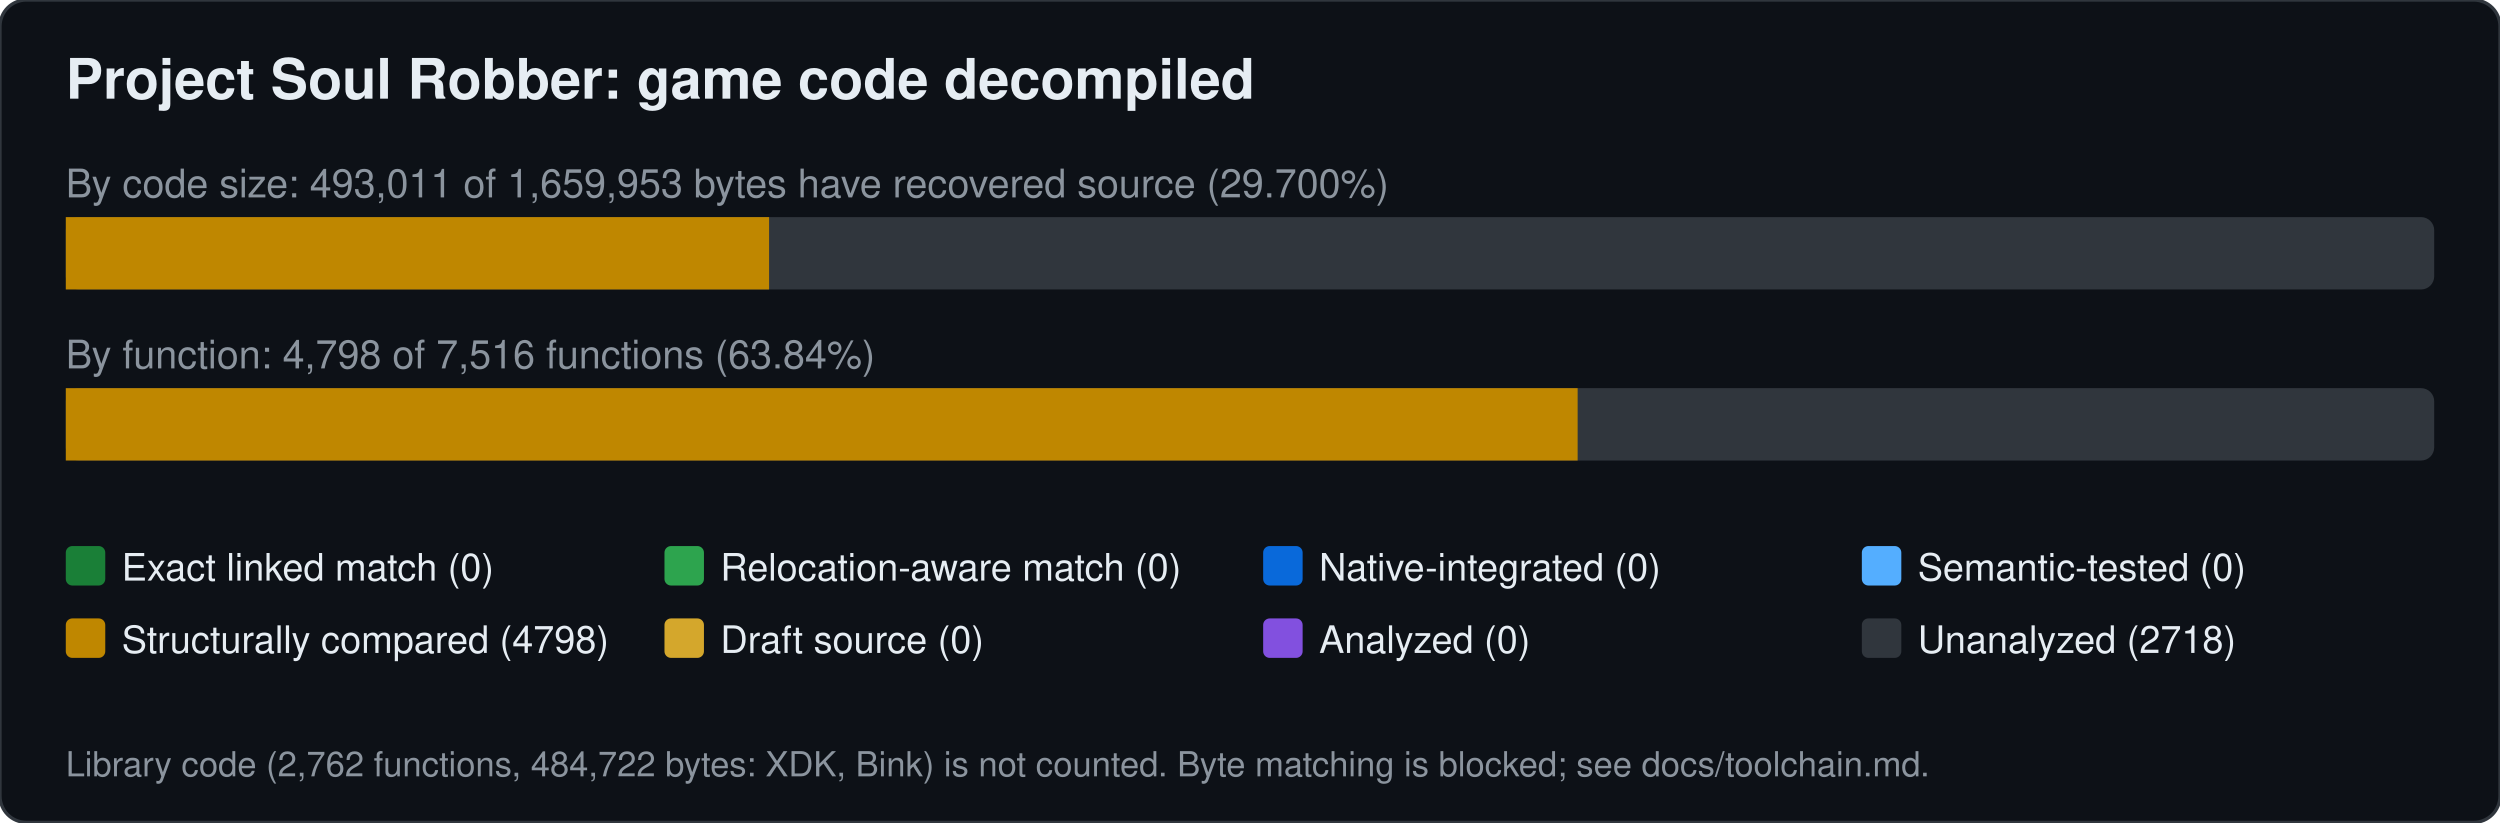
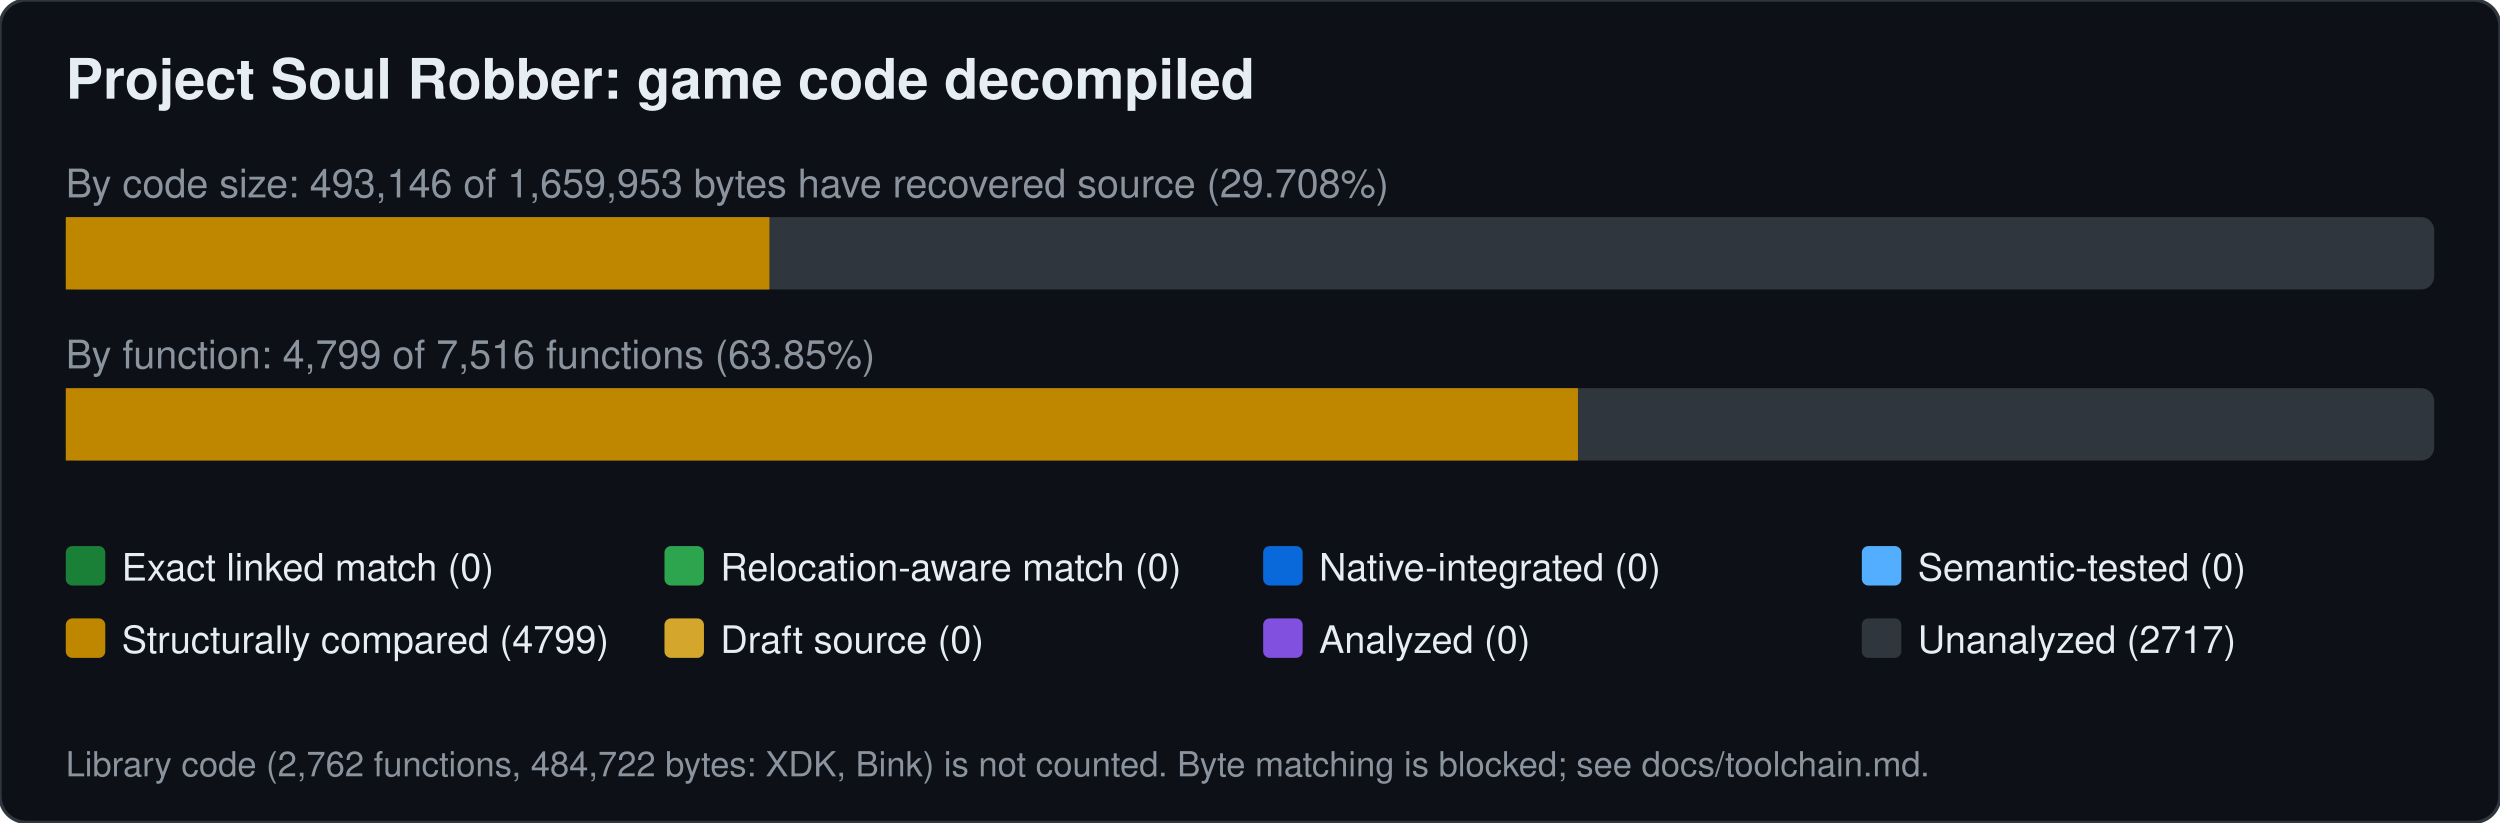
<svg xmlns="http://www.w3.org/2000/svg" width="760" height="250" viewBox="0 0 760 250" font-family="Segoe UI,Helvetica,Arial,sans-serif">
  <rect width="760" height="250" rx="8" fill="#0d1117" stroke="#30363d" />
  <text x="20" y="30" font-size="17" font-weight="600" fill="#e6edf3">Project Soul Robber: game code decompiled</text>
-   <text x="20" y="60" font-size="12" fill="#8b949e">By code size: 493,011 of 1,659,953 bytes have recovered source (29.700%)</text>
+   <text x="20" y="60" font-size="12" fill="#8b949e">By code size: 493,146 of 1,659,953 bytes have recovered source (29.708%)</text>
  <rect x="20" y="66" width="720" height="22" rx="4" fill="#30363d" />
-   <rect x="20.0" y="66" width="213.8" height="22" fill="#bf8700" />
-   <text x="20" y="112" font-size="12" fill="#8b949e">By function: 4,798 of 7,516 functions (63.84%)</text>
+   <rect x="20.0" y="66" width="213.9" height="22" fill="#bf8700" />
+   <text x="20" y="112" font-size="12" fill="#8b949e">By function: 4,799 of 7,516 functions (63.85%)</text>
  <rect x="20" y="118" width="720" height="22" rx="4" fill="#30363d" />
-   <rect x="20.0" y="118" width="459.6" height="22" fill="#bf8700" />
+   <rect x="20.0" y="118" width="459.7" height="22" fill="#bf8700" />
  <rect x="20" y="166" width="12" height="12" rx="2" fill="#1a7f37" />
  <text x="37" y="176.5" font-size="11.5" fill="#e6edf3">Exact linked match (0)</text>
  <rect x="202" y="166" width="12" height="12" rx="2" fill="#2da44e" />
  <text x="219" y="176.5" font-size="11.5" fill="#e6edf3">Relocation-aware match (0)</text>
  <rect x="384" y="166" width="12" height="12" rx="2" fill="#0969da" />
  <text x="401" y="176.5" font-size="11.5" fill="#e6edf3">Native-integrated (0)</text>
  <rect x="566" y="166" width="12" height="12" rx="2" fill="#54aeff" />
  <text x="583" y="176.5" font-size="11.5" fill="#e6edf3">Semantic-tested (0)</text>
  <rect x="20" y="188" width="12" height="12" rx="2" fill="#bf8700" />
-   <text x="37" y="198.5" font-size="11.5" fill="#e6edf3">Structurally compared (4798)</text>
+   <text x="37" y="198.5" font-size="11.5" fill="#e6edf3">Structurally compared (4799)</text>
  <rect x="202" y="188" width="12" height="12" rx="2" fill="#d4a72c" />
  <text x="219" y="198.5" font-size="11.5" fill="#e6edf3">Draft source (0)</text>
  <rect x="384" y="188" width="12" height="12" rx="2" fill="#8250df" />
  <text x="401" y="198.5" font-size="11.5" fill="#e6edf3">Analyzed (0)</text>
  <rect x="566" y="188" width="12" height="12" rx="2" fill="#30363d" />
-   <text x="583" y="198.5" font-size="11.5" fill="#e6edf3">Unanalyzed (2718)</text>
+   <text x="583" y="198.5" font-size="11.5" fill="#e6edf3">Unanalyzed (2717)</text>
  <text x="20" y="236" font-size="10.5" fill="#8b949e">Library code (2,762 functions, 484,722 bytes: XDK, Bink) is not counted. Byte matching is blocked; see docs/toolchain.md.</text>
</svg>
